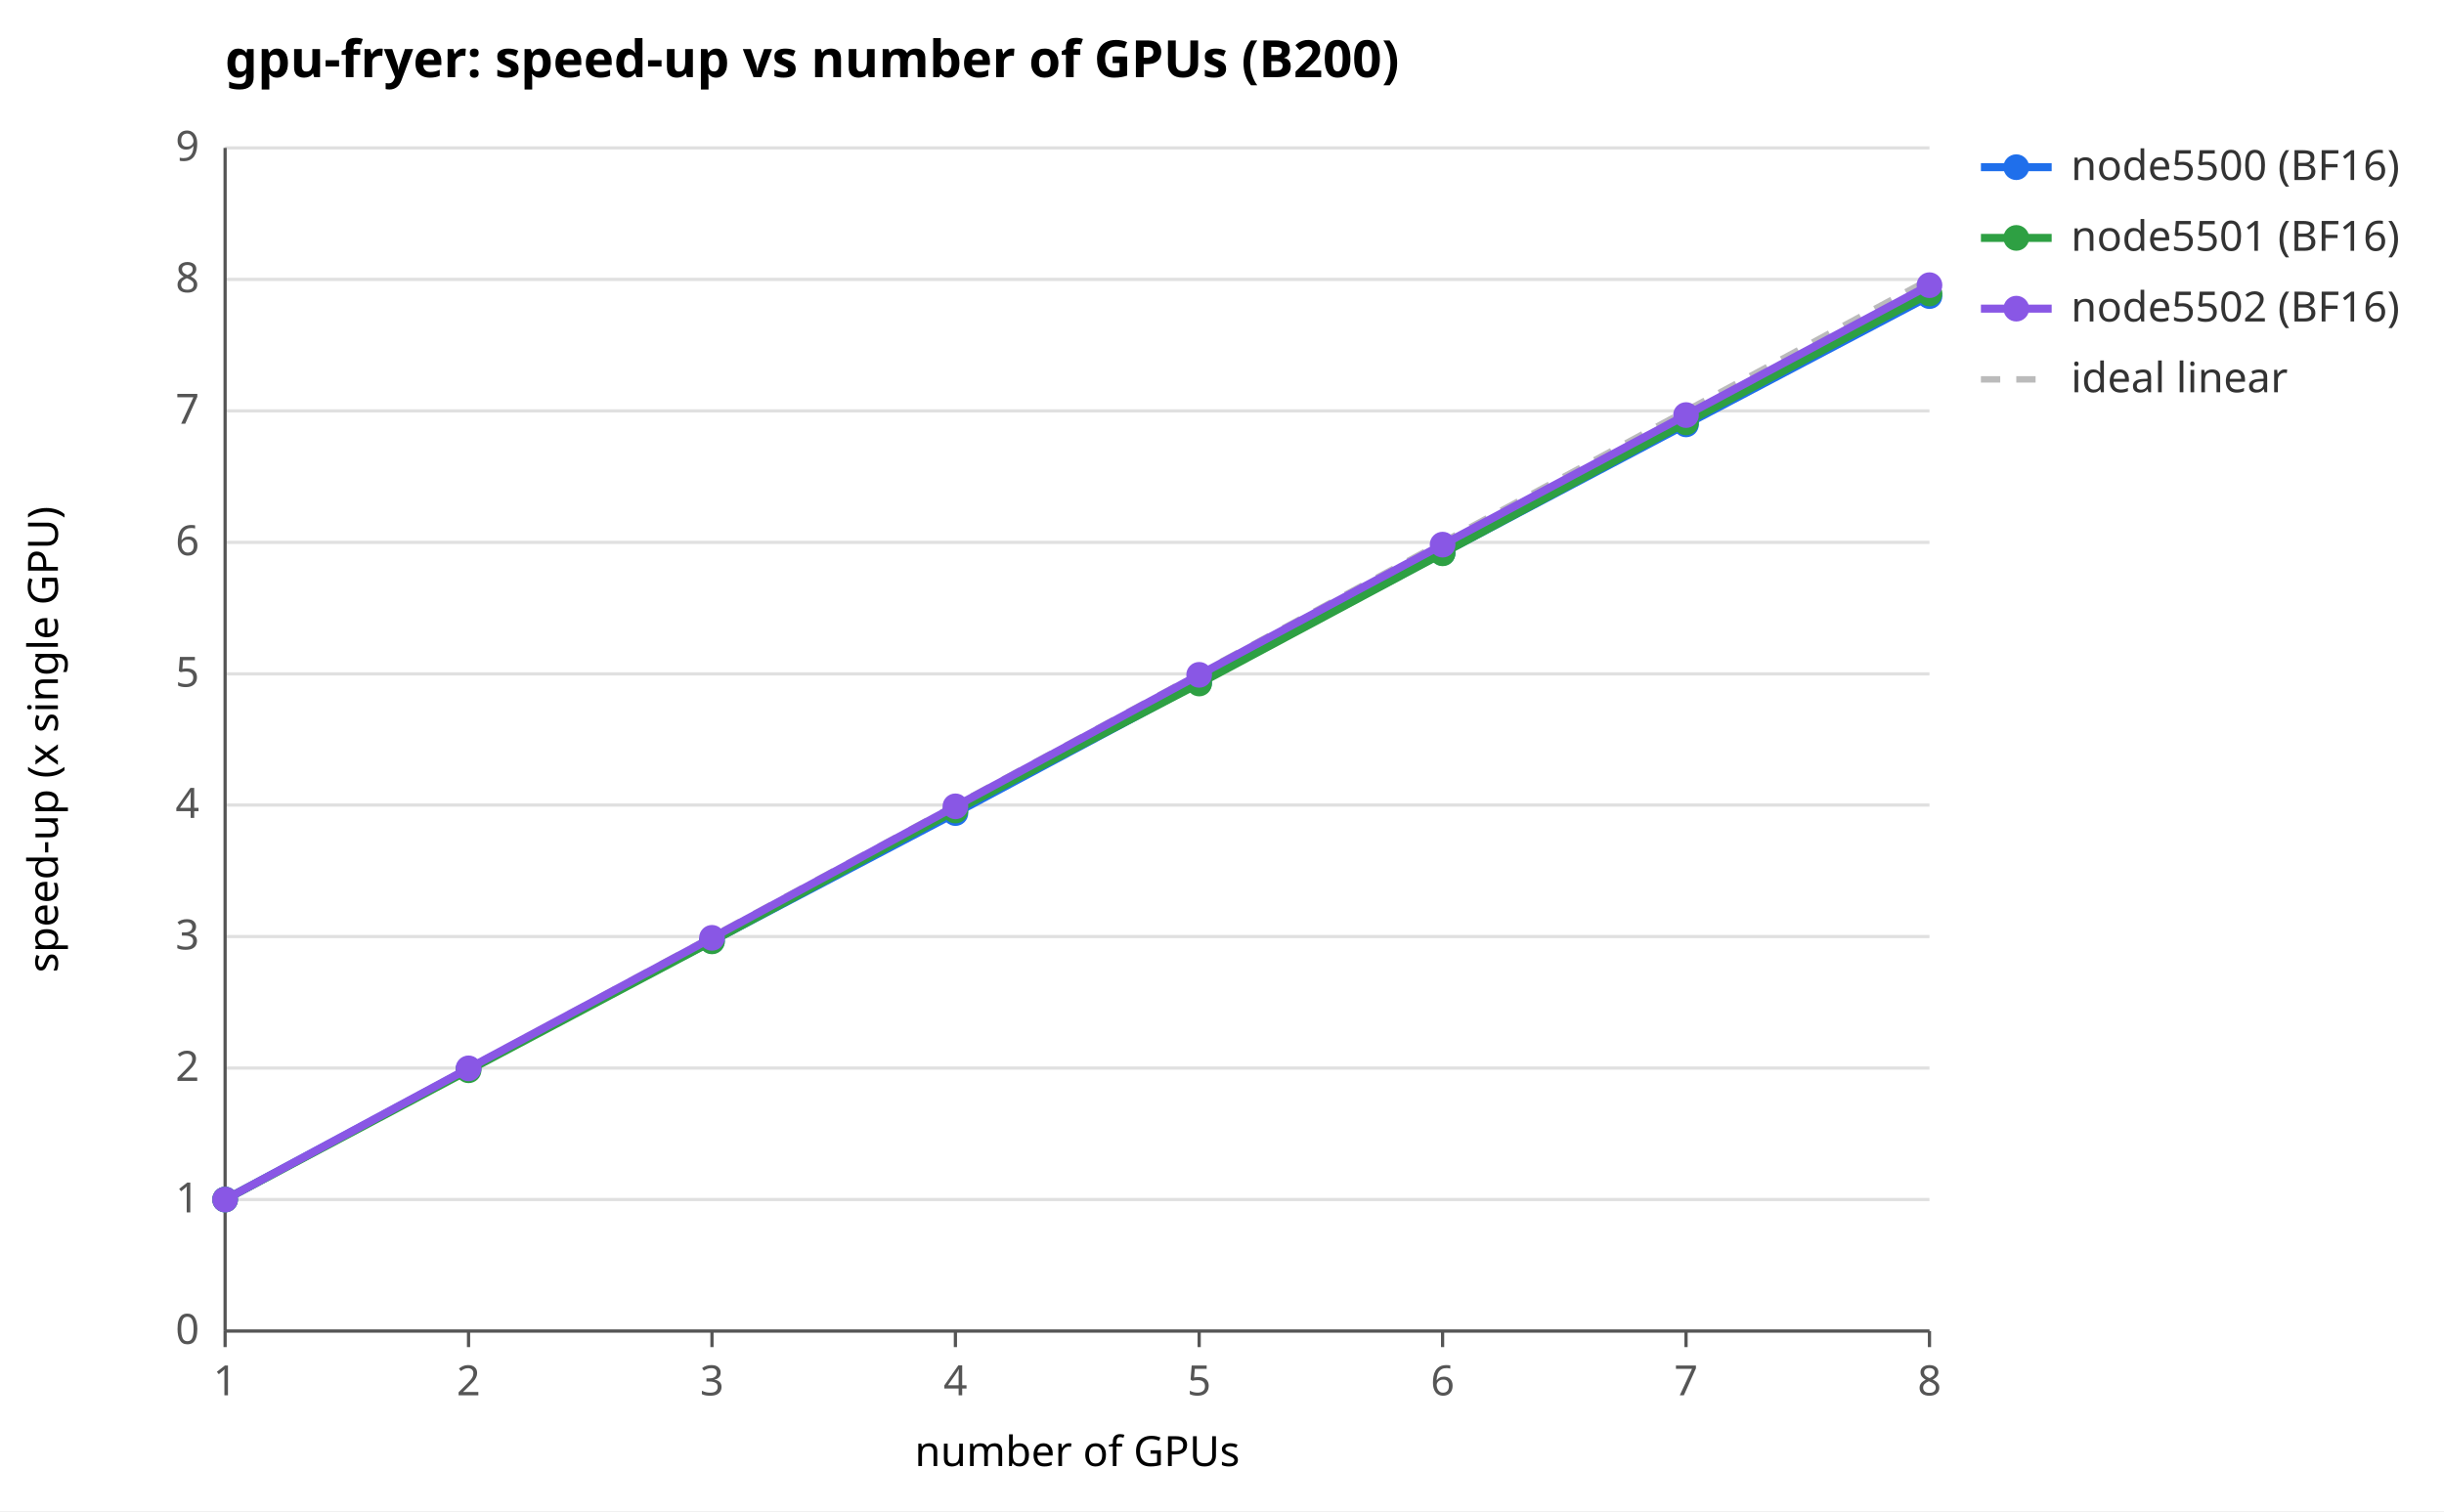
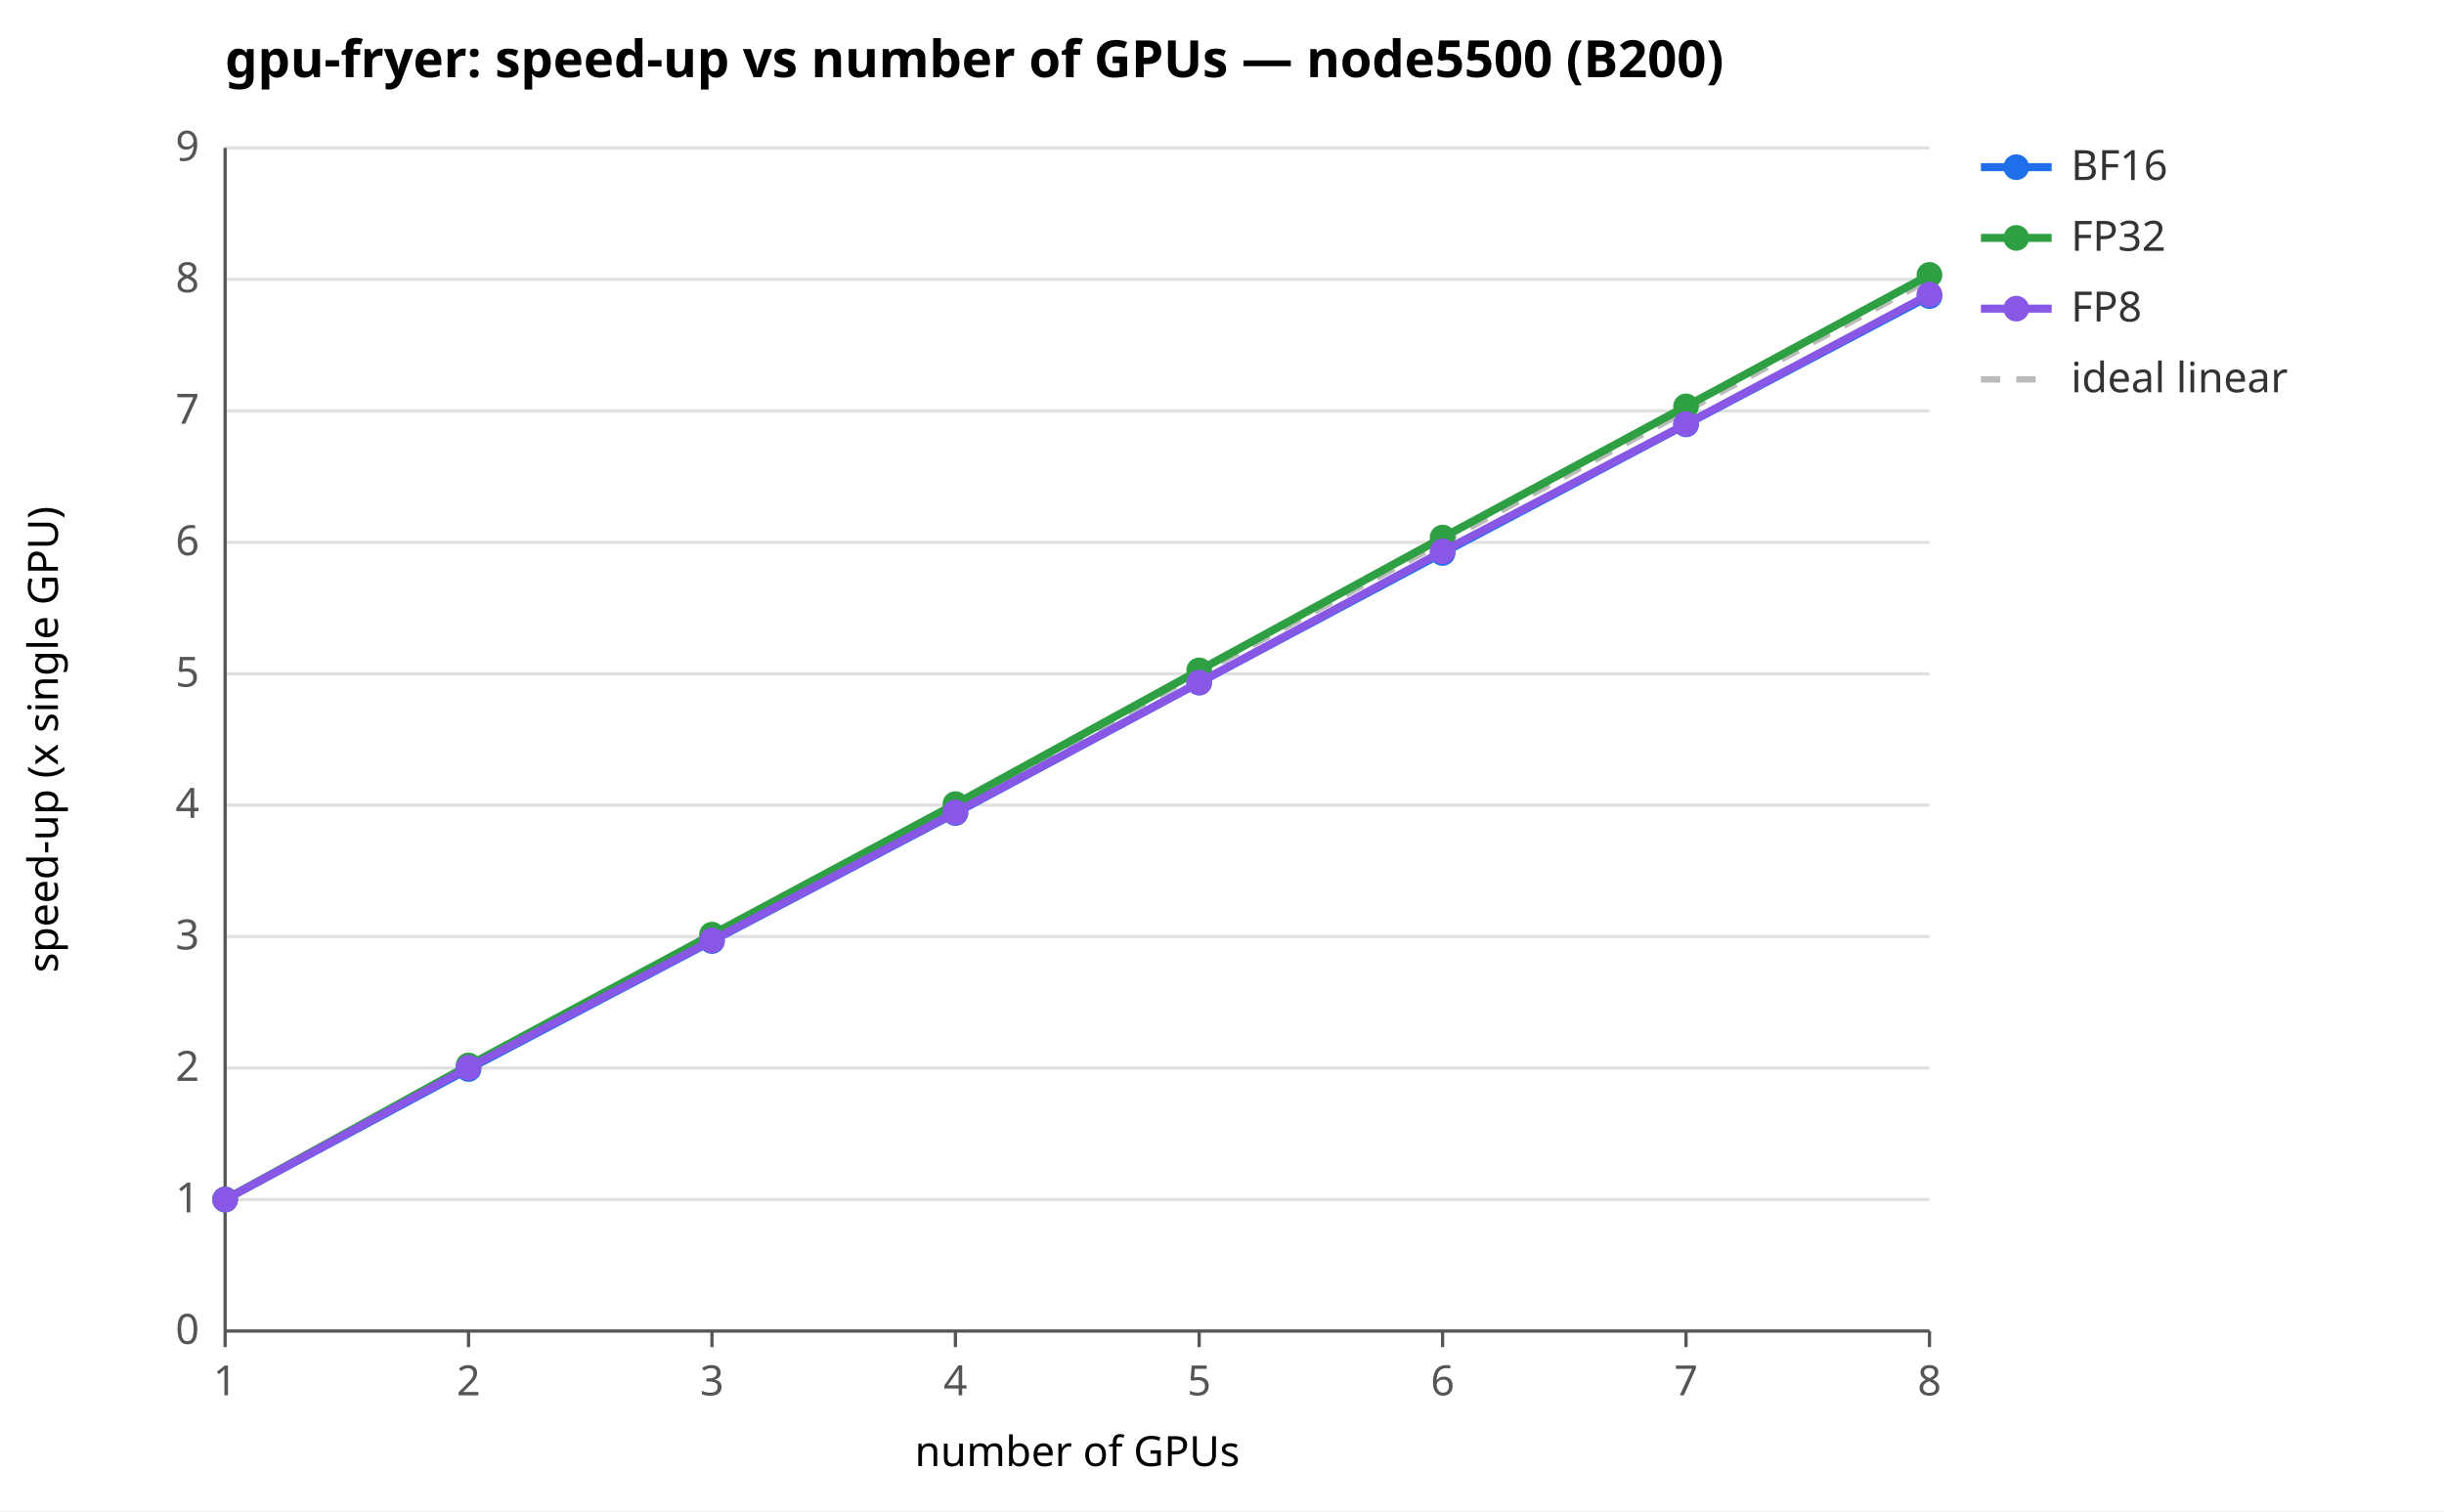
<svg xmlns="http://www.w3.org/2000/svg" width="760" height="470" font-family="sans-serif" font-size="13">
  <rect width="760" height="470" fill="white" />
-   <text x="70" y="24" font-size="16" font-weight="bold">gpu-fryer: speed-up vs number of GPUs (B200)</text>
+   <text x="70" y="24" font-size="16" font-weight="bold">gpu-fryer: speed-up vs number of GPUs — node5500 (B200)</text>
  <line x1="70" y1="414.0" x2="600" y2="414.0" stroke="#e0e0e0" />
  <text x="62" y="418.0" text-anchor="end" fill="#555">0</text>
  <line x1="70" y1="373.1" x2="600" y2="373.1" stroke="#e0e0e0" />
  <text x="62" y="377.1" text-anchor="end" fill="#555">1</text>
  <line x1="70" y1="332.2" x2="600" y2="332.2" stroke="#e0e0e0" />
  <text x="62" y="336.2" text-anchor="end" fill="#555">2</text>
  <line x1="70" y1="291.3" x2="600" y2="291.3" stroke="#e0e0e0" />
  <text x="62" y="295.3" text-anchor="end" fill="#555">3</text>
  <line x1="70" y1="250.4" x2="600" y2="250.4" stroke="#e0e0e0" />
  <text x="62" y="254.4" text-anchor="end" fill="#555">4</text>
  <line x1="70" y1="209.6" x2="600" y2="209.6" stroke="#e0e0e0" />
  <text x="62" y="213.6" text-anchor="end" fill="#555">5</text>
  <line x1="70" y1="168.7" x2="600" y2="168.7" stroke="#e0e0e0" />
  <text x="62" y="172.7" text-anchor="end" fill="#555">6</text>
  <line x1="70" y1="127.8" x2="600" y2="127.8" stroke="#e0e0e0" />
  <text x="62" y="131.8" text-anchor="end" fill="#555">7</text>
  <line x1="70" y1="86.9" x2="600" y2="86.9" stroke="#e0e0e0" />
  <text x="62" y="90.9" text-anchor="end" fill="#555">8</text>
  <line x1="70" y1="46.0" x2="600" y2="46.0" stroke="#e0e0e0" />
  <text x="62" y="50.0" text-anchor="end" fill="#555">9</text>
  <line x1="70.0" y1="414" x2="70.0" y2="419" stroke="#555" />
  <text x="70.0" y="434" text-anchor="middle" fill="#555">1</text>
  <line x1="145.7" y1="414" x2="145.7" y2="419" stroke="#555" />
  <text x="145.7" y="434" text-anchor="middle" fill="#555">2</text>
  <line x1="221.4" y1="414" x2="221.4" y2="419" stroke="#555" />
  <text x="221.4" y="434" text-anchor="middle" fill="#555">3</text>
  <line x1="297.1" y1="414" x2="297.1" y2="419" stroke="#555" />
  <text x="297.1" y="434" text-anchor="middle" fill="#555">4</text>
  <line x1="372.9" y1="414" x2="372.9" y2="419" stroke="#555" />
  <text x="372.9" y="434" text-anchor="middle" fill="#555">5</text>
  <line x1="448.6" y1="414" x2="448.6" y2="419" stroke="#555" />
  <text x="448.6" y="434" text-anchor="middle" fill="#555">6</text>
  <line x1="524.3" y1="414" x2="524.3" y2="419" stroke="#555" />
  <text x="524.3" y="434" text-anchor="middle" fill="#555">7</text>
  <line x1="600.0" y1="414" x2="600.0" y2="419" stroke="#555" />
  <text x="600.0" y="434" text-anchor="middle" fill="#555">8</text>
  <line x1="70" y1="46" x2="70" y2="414" stroke="#555" />
  <line x1="70" y1="414" x2="600" y2="414" stroke="#555" />
  <text x="335.0" y="456" text-anchor="middle">number of GPUs</text>
  <text x="18" y="230.0" text-anchor="middle" transform="rotate(-90 18 230.0)">speed-up (x single GPU)</text>
  <line x1="70.0" y1="373.1" x2="600.0" y2="86.9" stroke="#bbb" stroke-width="2" stroke-dasharray="6 5" />
  <polyline points="70.0,373.1 145.7,332.5 221.4,292.7 297.1,252.9 372.9,212.3 448.6,172.0 524.3,132.0 600.0,92.1" fill="none" stroke="#1f6feb" stroke-width="2.5" />
  <circle cx="70.0" cy="373.1" r="4" fill="#1f6feb" />
  <circle cx="145.7" cy="332.5" r="4" fill="#1f6feb" />
  <circle cx="221.4" cy="292.7" r="4" fill="#1f6feb" />
  <circle cx="297.1" cy="252.9" r="4" fill="#1f6feb" />
  <circle cx="372.9" cy="212.3" r="4" fill="#1f6feb" />
  <circle cx="448.6" cy="172.0" r="4" fill="#1f6feb" />
  <circle cx="524.3" cy="132.0" r="4" fill="#1f6feb" />
  <circle cx="600.0" cy="92.1" r="4" fill="#1f6feb" />
-   <polyline points="70.0,373.1 145.7,332.9 221.4,292.8 297.1,252.1 372.9,212.6 448.6,172.1 524.3,131.4 600.0,91.3" fill="none" stroke="#2ea043" stroke-width="2.5" />
+   <polyline points="70.0,373.1 145.7,331.4 221.4,290.7 297.1,250.1 372.9,208.5 448.6,167.2 524.3,126.4 600.0,85.5" fill="none" stroke="#2ea043" stroke-width="2.5" />
  <circle cx="70.0" cy="373.1" r="4" fill="#2ea043" />
-   <circle cx="145.7" cy="332.9" r="4" fill="#2ea043" />
-   <circle cx="221.4" cy="292.8" r="4" fill="#2ea043" />
-   <circle cx="297.1" cy="252.1" r="4" fill="#2ea043" />
-   <circle cx="372.9" cy="212.6" r="4" fill="#2ea043" />
-   <circle cx="448.6" cy="172.1" r="4" fill="#2ea043" />
-   <circle cx="524.3" cy="131.4" r="4" fill="#2ea043" />
-   <circle cx="600.0" cy="91.3" r="4" fill="#2ea043" />
-   <polyline points="70.0,373.1 145.7,332.3 221.4,291.7 297.1,250.8 372.9,209.9 448.6,169.4 524.3,129.1 600.0,88.7" fill="none" stroke="#8957e5" stroke-width="2.5" />
+   <circle cx="145.7" cy="331.4" r="4" fill="#2ea043" />
+   <circle cx="221.4" cy="290.7" r="4" fill="#2ea043" />
+   <circle cx="297.1" cy="250.1" r="4" fill="#2ea043" />
+   <circle cx="372.9" cy="208.5" r="4" fill="#2ea043" />
+   <circle cx="448.6" cy="167.2" r="4" fill="#2ea043" />
+   <circle cx="524.3" cy="126.4" r="4" fill="#2ea043" />
+   <circle cx="600.0" cy="85.5" r="4" fill="#2ea043" />
+   <polyline points="70.0,373.1 145.7,332.1 221.4,292.5 297.1,252.7 372.9,212.3 448.6,171.5 524.3,131.9 600.0,91.6" fill="none" stroke="#8957e5" stroke-width="2.5" />
  <circle cx="70.0" cy="373.1" r="4" fill="#8957e5" />
-   <circle cx="145.7" cy="332.3" r="4" fill="#8957e5" />
-   <circle cx="221.4" cy="291.7" r="4" fill="#8957e5" />
-   <circle cx="297.1" cy="250.8" r="4" fill="#8957e5" />
-   <circle cx="372.9" cy="209.9" r="4" fill="#8957e5" />
-   <circle cx="448.6" cy="169.4" r="4" fill="#8957e5" />
-   <circle cx="524.3" cy="129.1" r="4" fill="#8957e5" />
-   <circle cx="600.0" cy="88.7" r="4" fill="#8957e5" />
+   <circle cx="145.7" cy="332.1" r="4" fill="#8957e5" />
+   <circle cx="221.4" cy="292.5" r="4" fill="#8957e5" />
+   <circle cx="297.1" cy="252.7" r="4" fill="#8957e5" />
+   <circle cx="372.9" cy="212.3" r="4" fill="#8957e5" />
+   <circle cx="448.6" cy="171.5" r="4" fill="#8957e5" />
+   <circle cx="524.3" cy="131.9" r="4" fill="#8957e5" />
+   <circle cx="600.0" cy="91.6" r="4" fill="#8957e5" />
  <line x1="616" y1="52" x2="638" y2="52" stroke="#1f6feb" stroke-width="2.5" />
  <circle cx="627" cy="52" r="4" fill="#1f6feb" />
-   <text x="644" y="56" fill="#333">node5500 (BF16)</text>
+   <text x="644" y="56" fill="#333">BF16</text>
  <line x1="616" y1="74" x2="638" y2="74" stroke="#2ea043" stroke-width="2.5" />
  <circle cx="627" cy="74" r="4" fill="#2ea043" />
-   <text x="644" y="78" fill="#333">node5501 (BF16)</text>
+   <text x="644" y="78" fill="#333">FP32</text>
  <line x1="616" y1="96" x2="638" y2="96" stroke="#8957e5" stroke-width="2.5" />
  <circle cx="627" cy="96" r="4" fill="#8957e5" />
-   <text x="644" y="100" fill="#333">node5502 (BF16)</text>
+   <text x="644" y="100" fill="#333">FP8</text>
  <line x1="616" y1="118" x2="638" y2="118" stroke="#bbb" stroke-width="2" stroke-dasharray="6 5" />
  <text x="644" y="122" fill="#333">ideal linear</text>
</svg>
